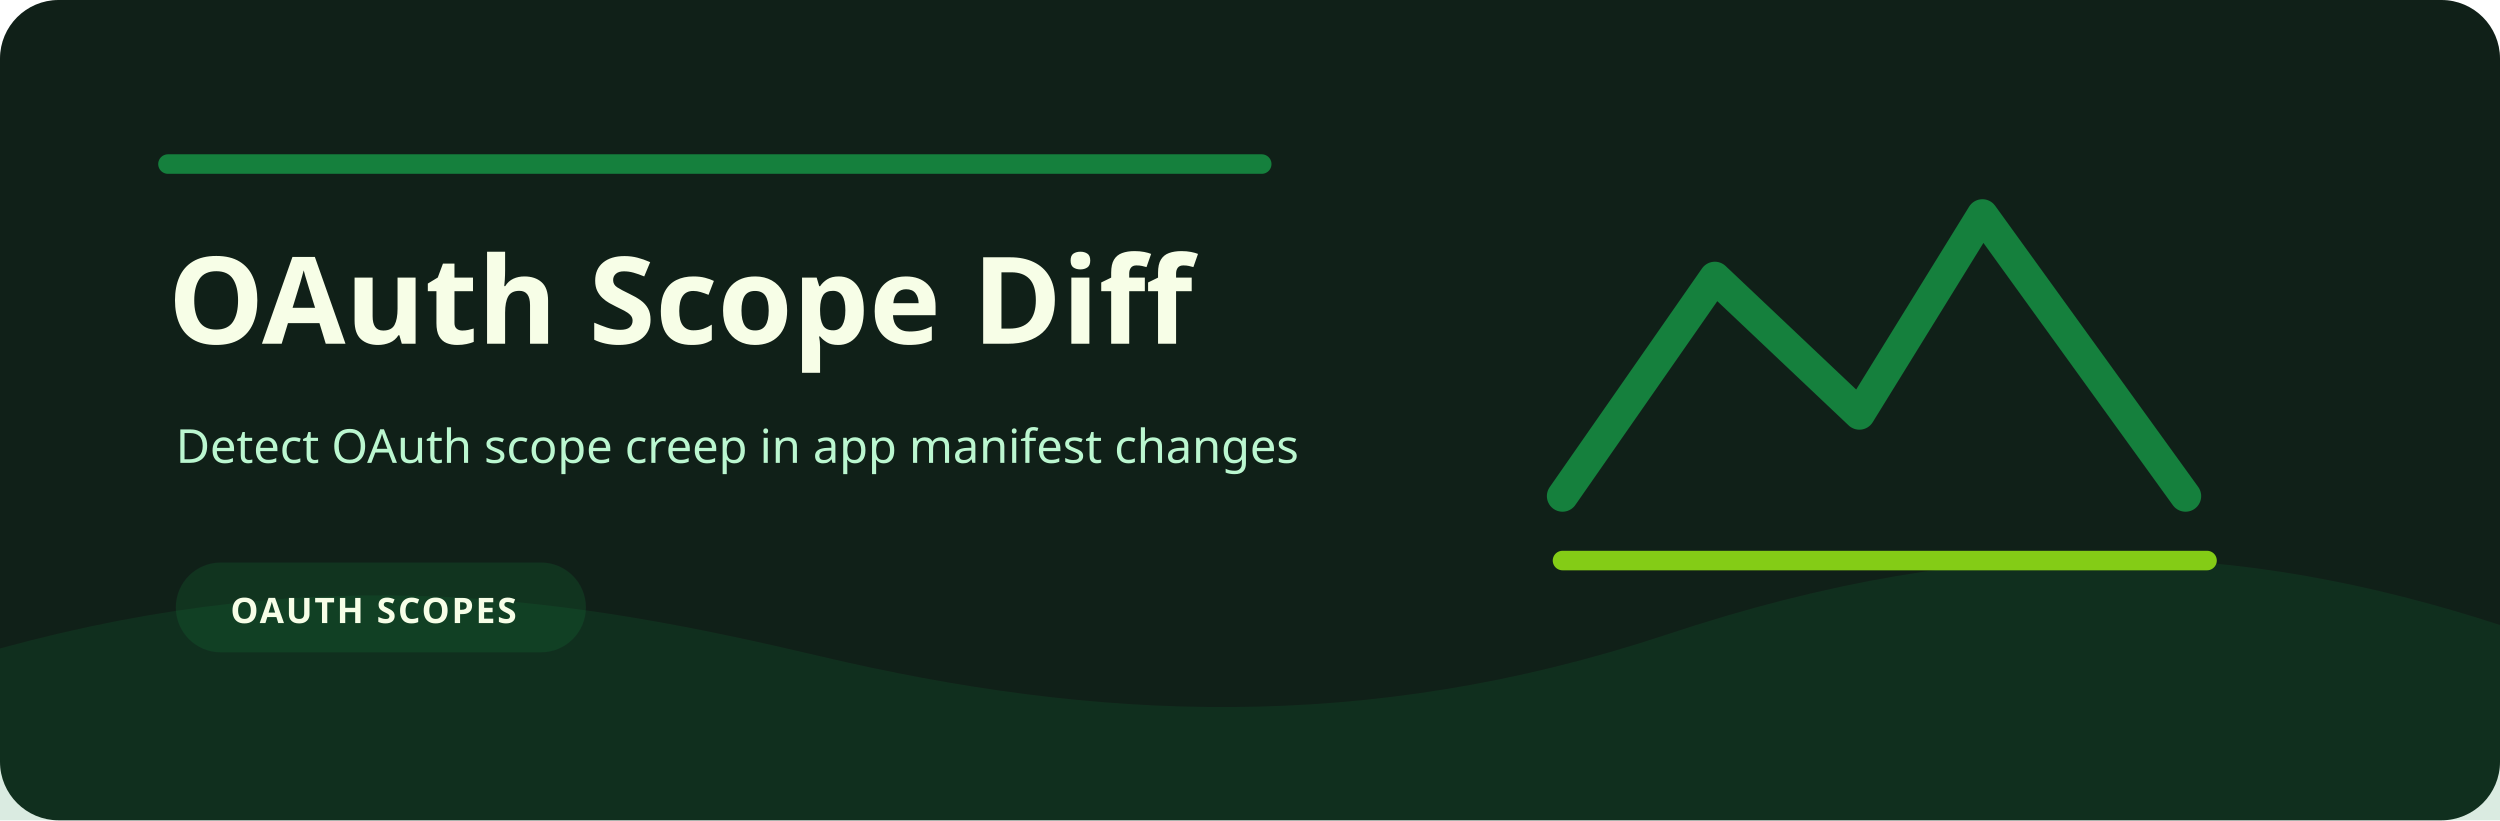
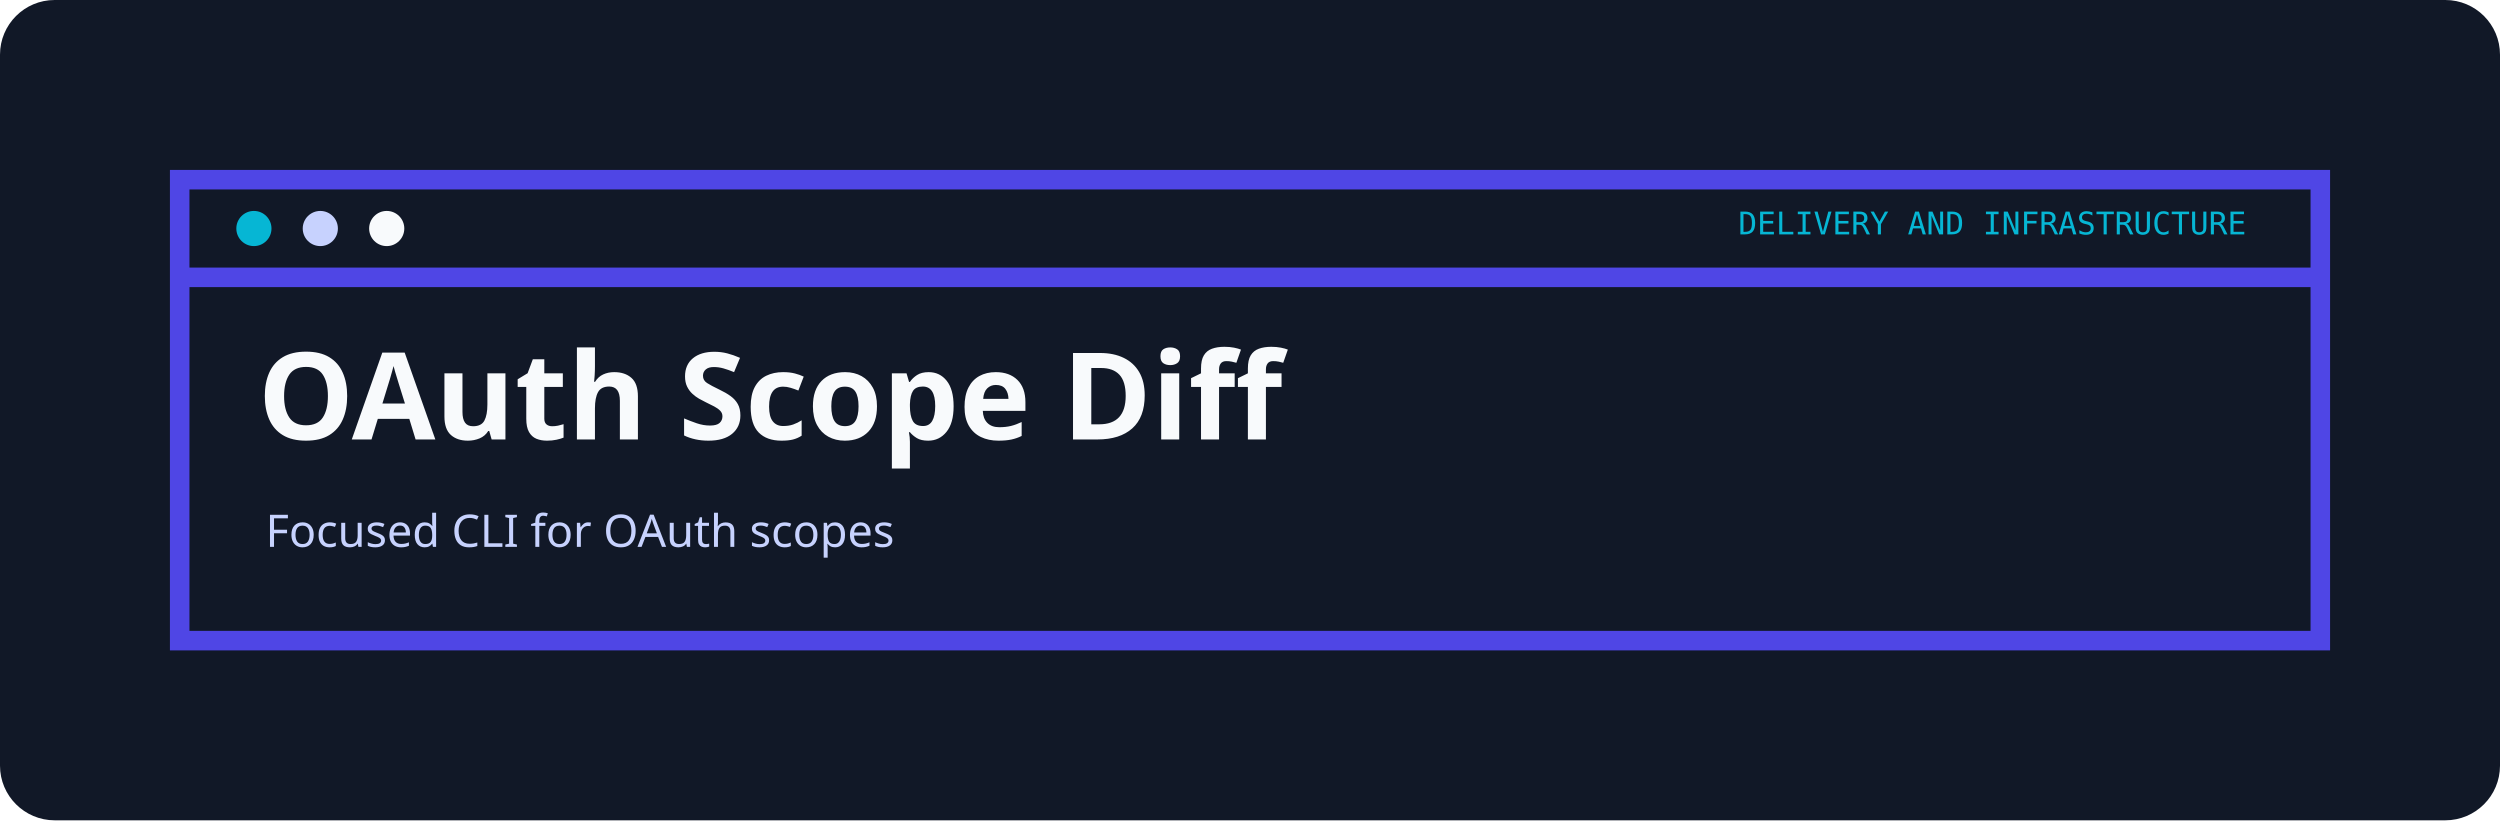
- <svg xmlns="http://www.w3.org/2000/svg" width="1280" height="420" viewBox="0 0 1280 420" fill="none" role="img" aria-label="OAuth Scope Diff project cover">
-   <rect width="1280" height="420" rx="30" fill="#102018" />
-   <path d="M0 332C168 286 293 306 420 336C560 369 699 376 853 325C1018 270 1148 277 1280 320V420H0V332Z" fill="#15803d" opacity=".16" />
-   <path d="M86 84h560" stroke="#15803d" stroke-width="10" stroke-linecap="round" />
-   <text x="86" y="176" fill="#f7fee7" font-family="DM Sans, ui-sans-serif, system-ui" font-size="62" font-weight="800">OAuth Scope Diff</text>
-   <text x="90" y="237" fill="#bbf7d0" font-family="DM Sans, ui-sans-serif, system-ui" font-size="24" font-weight="500">Detect OAuth scope creep in app manifest changes</text>
-   <rect x="90" y="288" width="210" height="46" rx="23" fill="#15803d" opacity=".20" />
-   <text x="118" y="319" fill="#f7fee7" font-family="DM Sans, ui-sans-serif, system-ui" font-size="18" font-weight="800" letter-spacing="1">OAUTH SCOPES</text>
-   <path d="M800 254l78-112 74 70 63-102 104 144" fill="none" stroke="#15803d" stroke-width="16" stroke-linecap="round" stroke-linejoin="round" />
-   <path d="M800 287h330" stroke="#84cc16" stroke-width="10" stroke-linecap="round" />
+ <svg xmlns="http://www.w3.org/2000/svg" width="1280" height="420" viewBox="0 0 1280 420" fill="none" role="img" aria-label="OAuth Scope Diff cover">
+   <rect width="1280" height="420" rx="28" fill="#111827" />
+   <path d="M92 92h1096v236H92z" fill="none" stroke="#4f46e5" stroke-width="10" />
+   <path d="M92 142h1096" stroke="#4f46e5" stroke-width="10" />
+   <circle cx="130" cy="117" r="9" fill="#06b6d4" />
+   <circle cx="164" cy="117" r="9" fill="#c7d2fe" />
+   <circle cx="198" cy="117" r="9" fill="#f8fafc" />
+   <text x="132" y="225" fill="#f8fafc" font-family="Sora, ui-sans-serif, system-ui" font-size="62" font-weight="800">OAuth Scope Diff</text>
+   <text x="136" y="280" fill="#c7d2fe" font-family="Sora, ui-sans-serif, system-ui" font-size="23">Focused CLI for OAuth scopes</text>
+   <text x="890" y="120" fill="#06b6d4" font-family="ui-monospace, SFMono-Regular, Menlo, monospace" font-size="16">DELIVERY AND INFRASTRUCTURE</text>
</svg>
